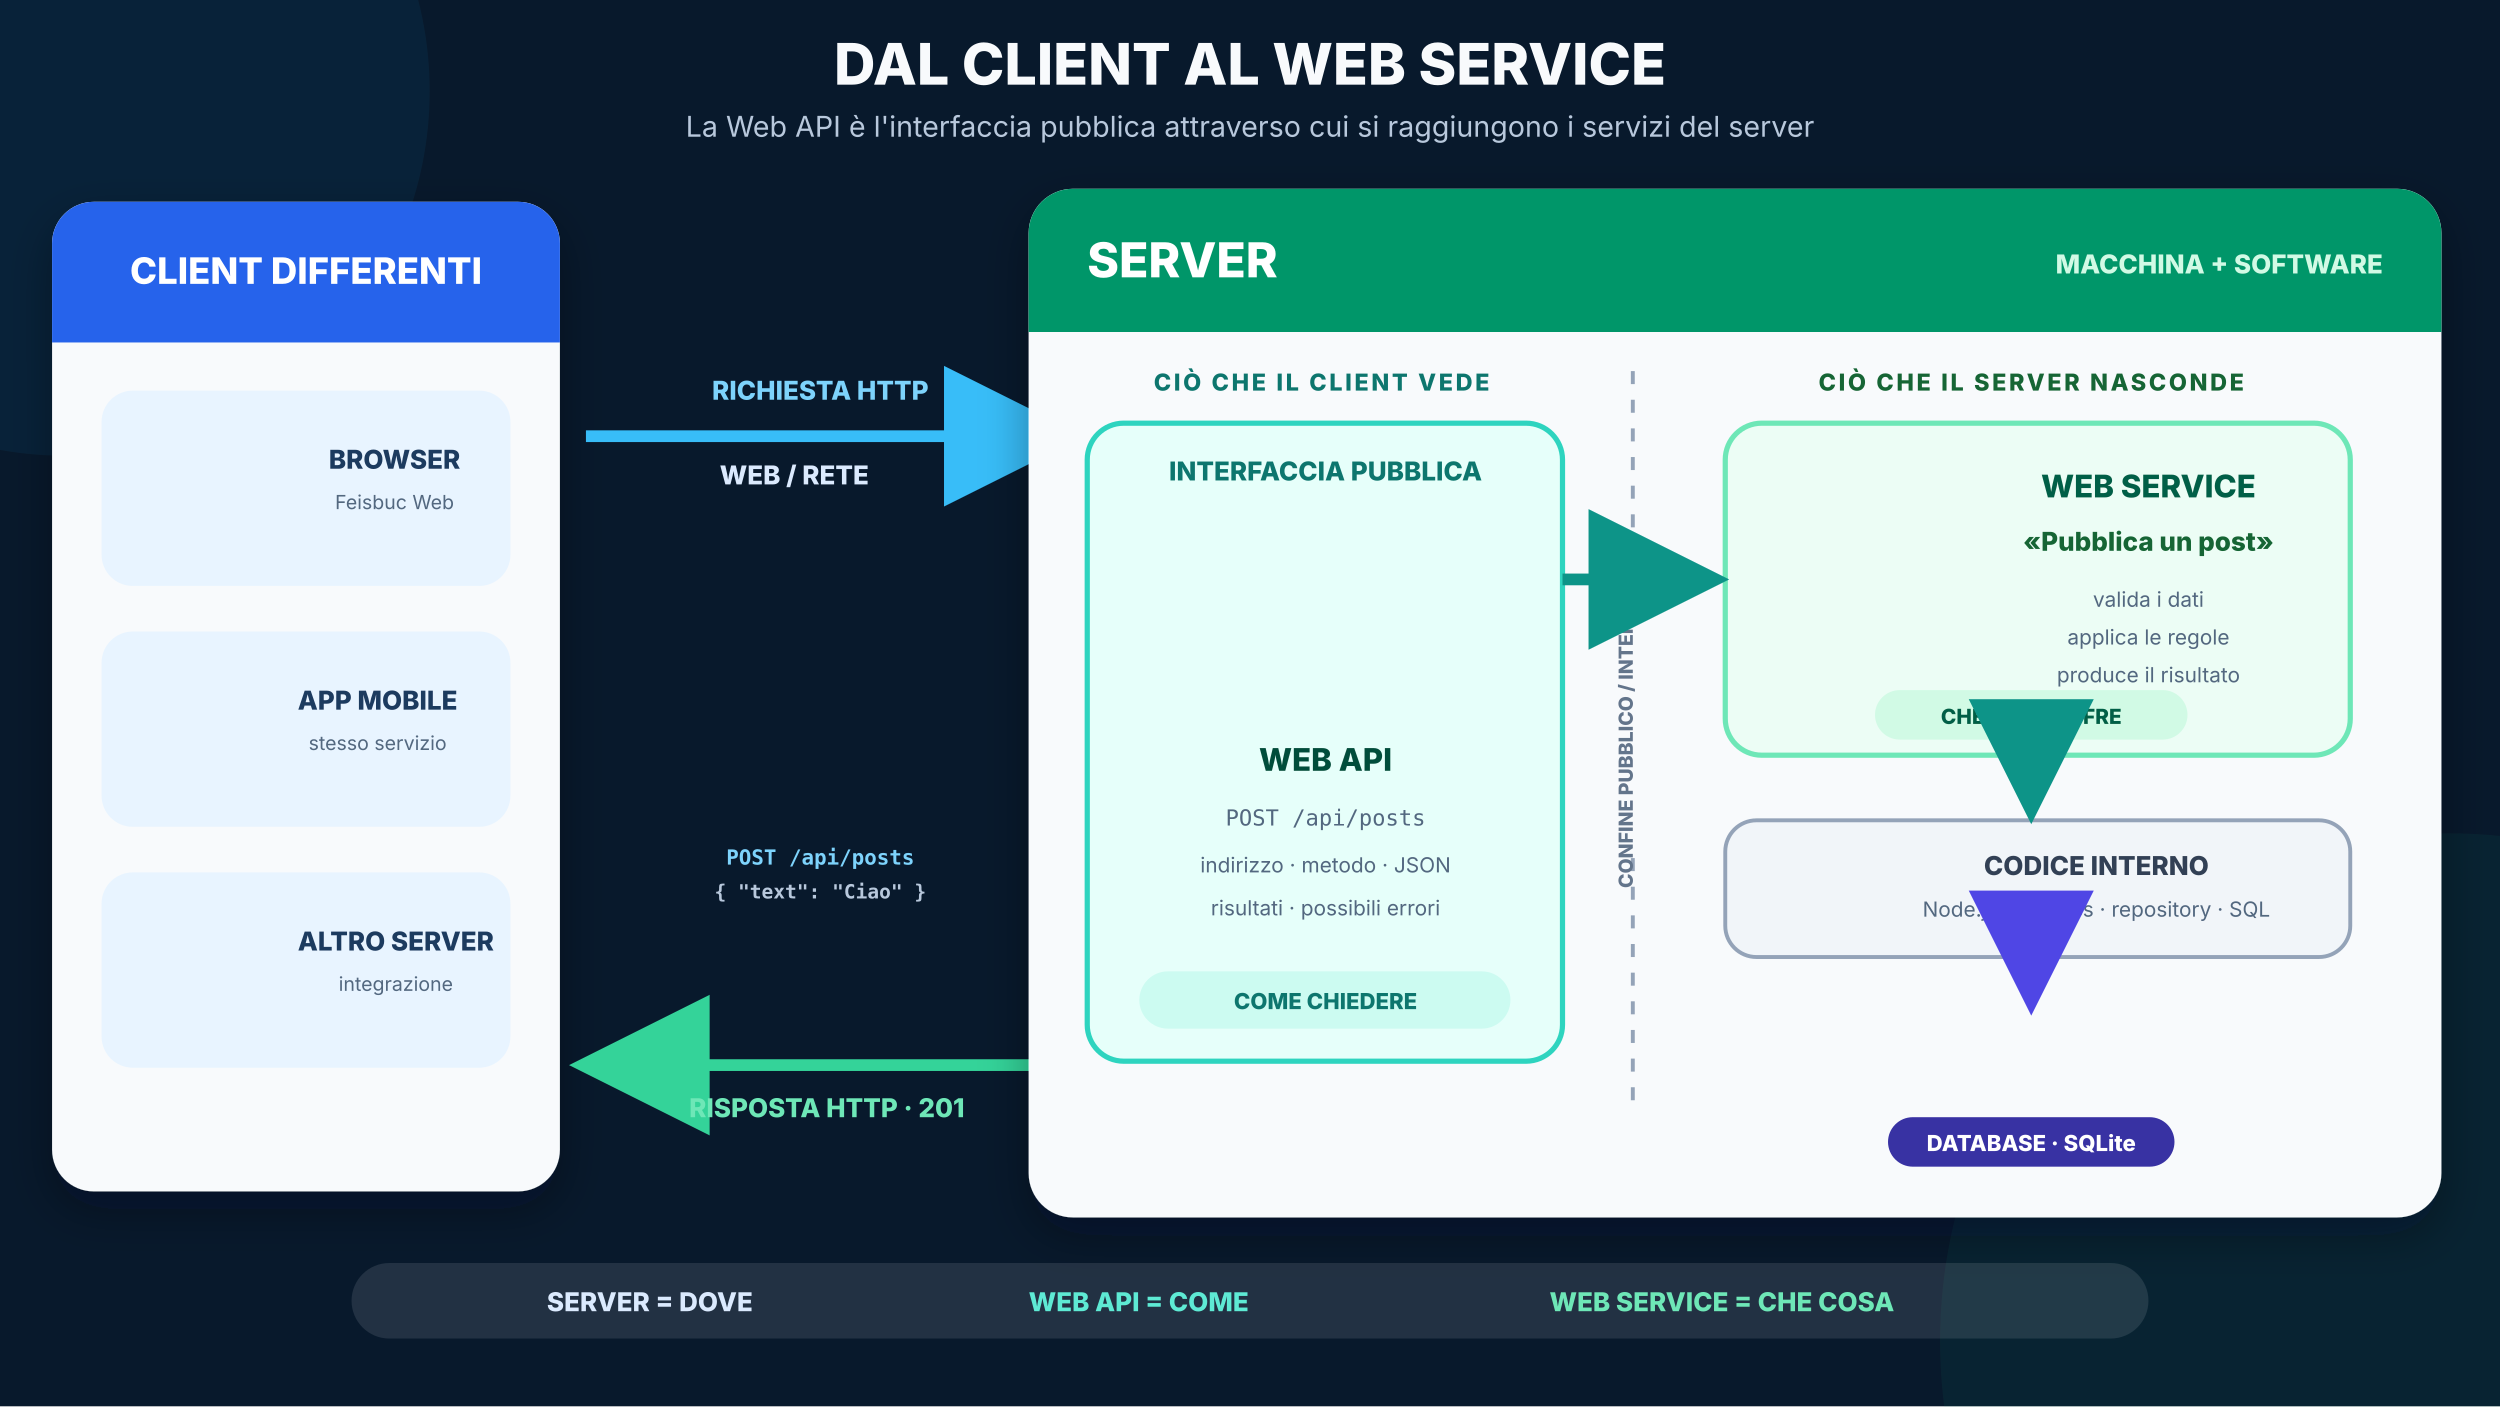
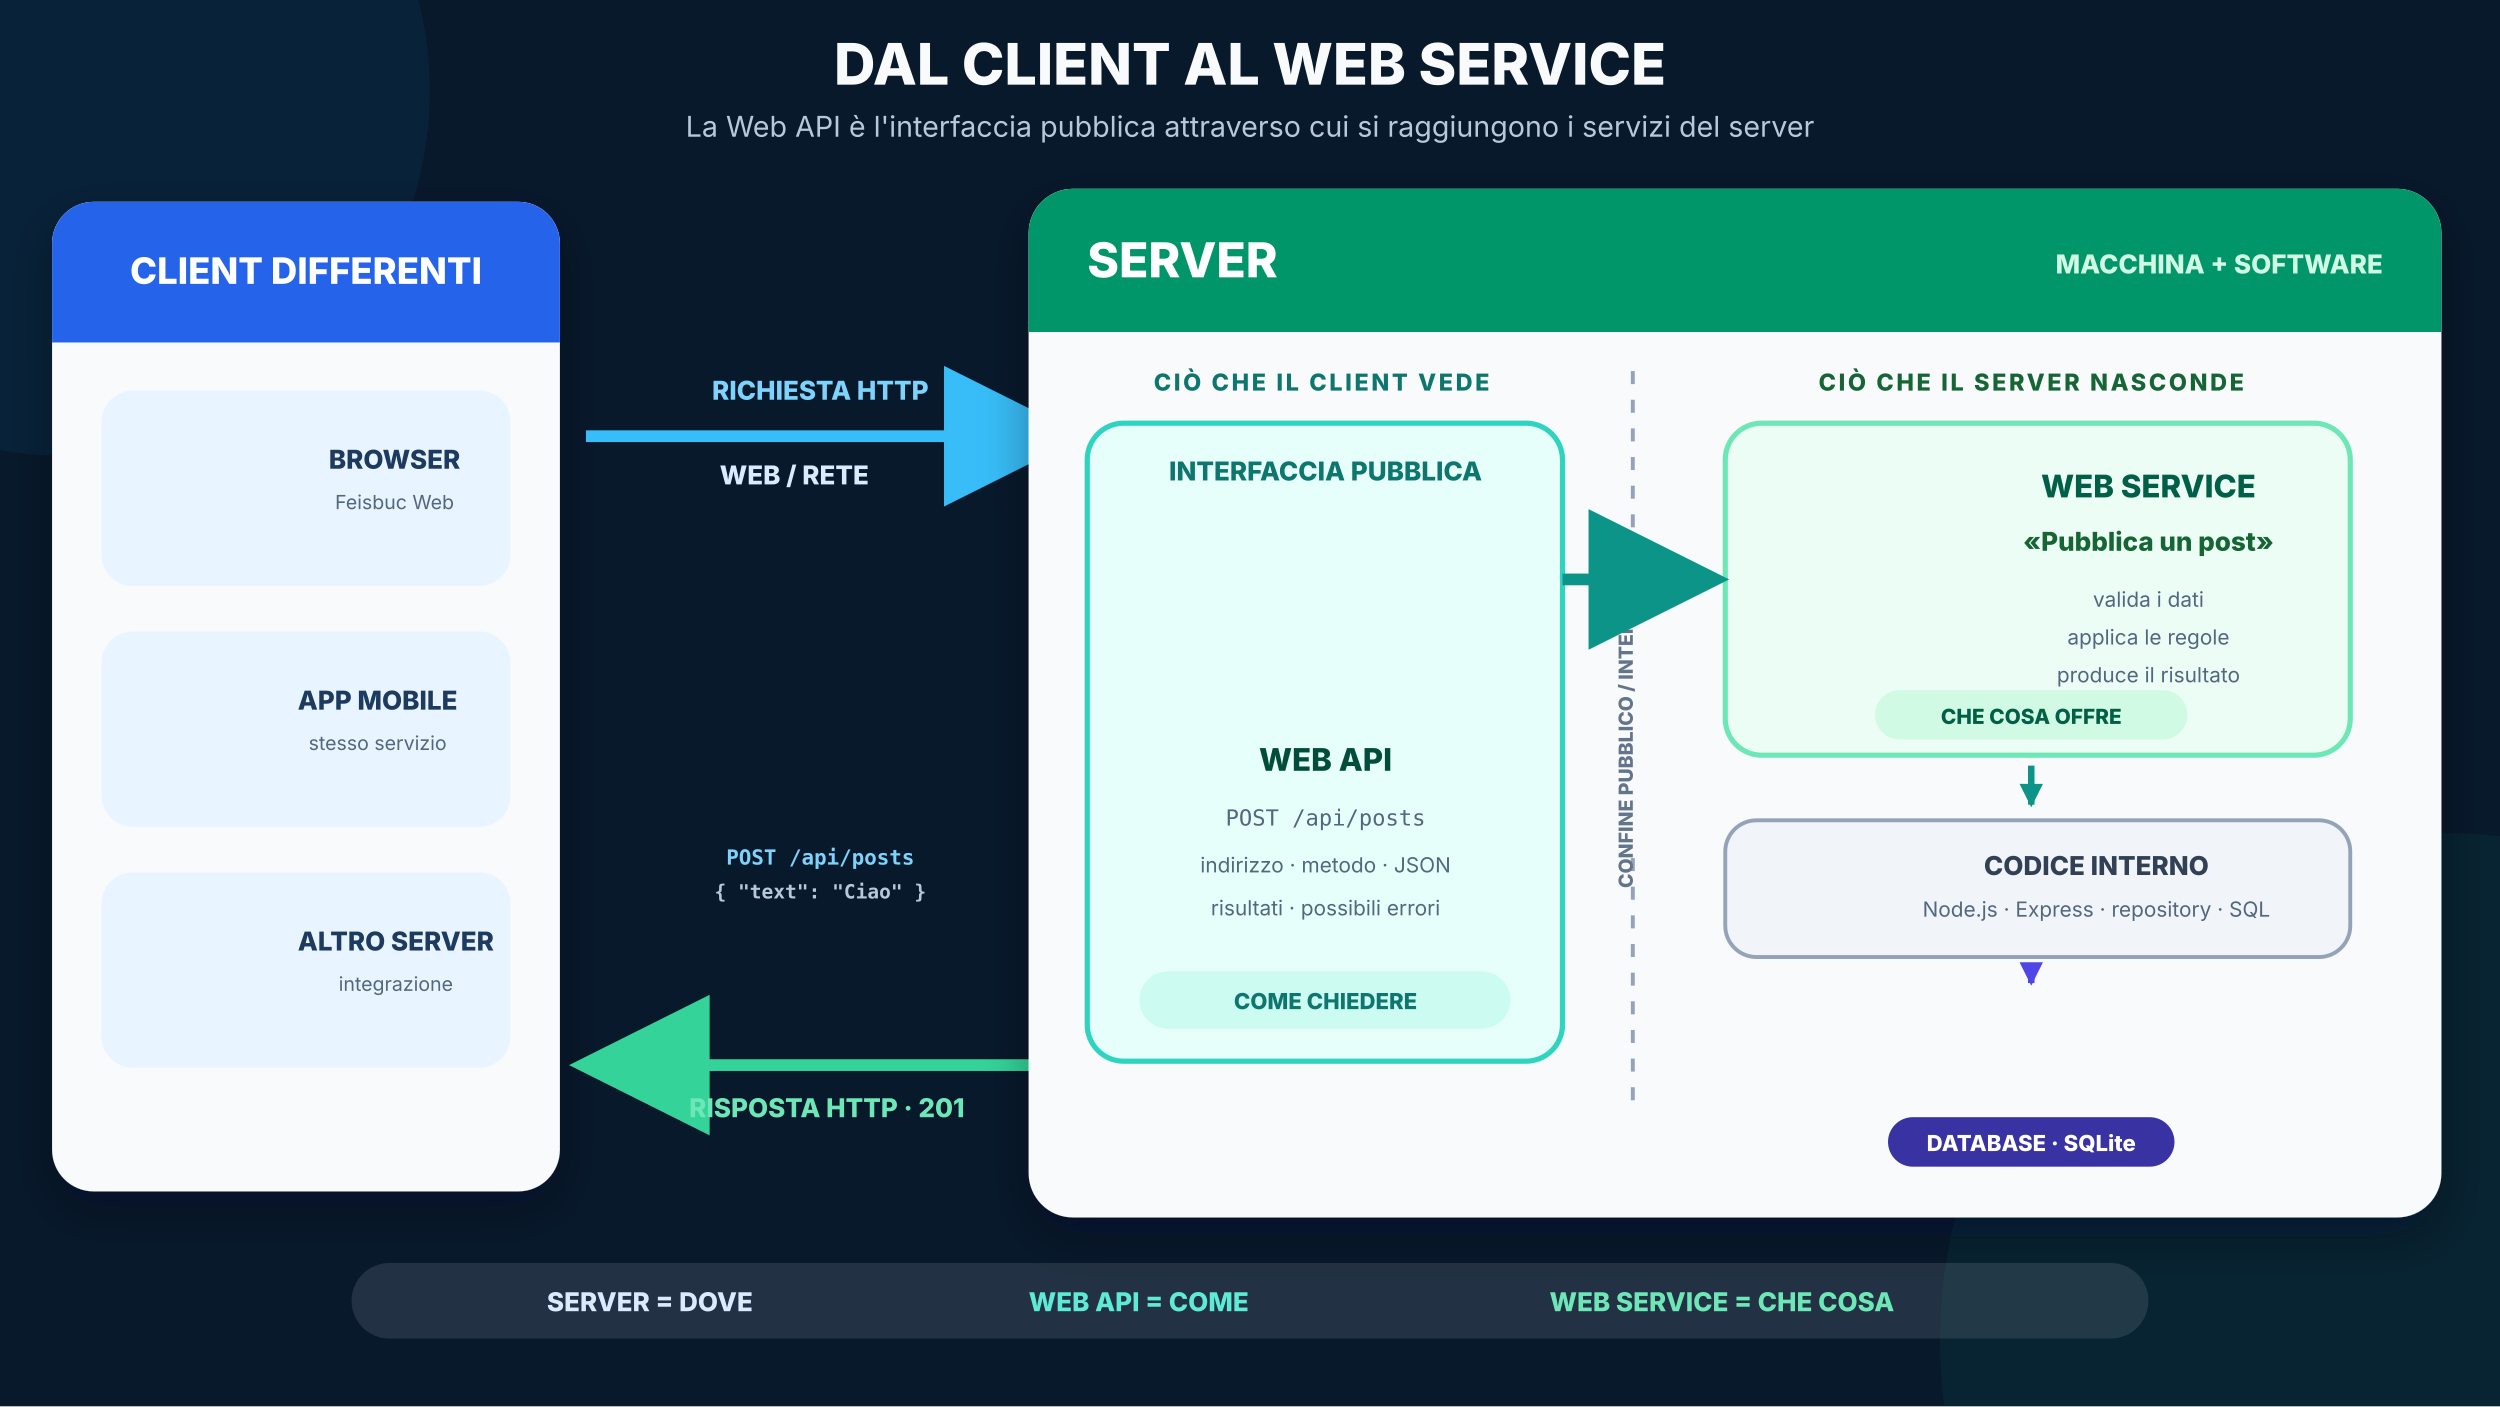
<svg xmlns="http://www.w3.org/2000/svg" width="1920" height="1080" viewBox="0 0 1920 1080" data-output="../../00-web-service-interface.svg" role="img" aria-labelledby="title desc">
  <defs id="visual-kit-components" />
  <defs>
    <filter id="serviceShadow" x="-20%" y="-20%" width="140%" height="150%">
      <feDropShadow dx="0" dy="14" stdDeviation="18" flood-color="#020617" flood-opacity=".34" />
    </filter>
    <marker id="serviceRequest" markerWidth="12" markerHeight="12" refX="10" refY="6" orient="auto">
      <path d="M0 0l12 6-12 6z" fill="#38bdf8" />
    </marker>
    <marker id="serviceResponse" markerWidth="12" markerHeight="12" refX="10" refY="6" orient="auto">
      <path d="M0 0l12 6-12 6z" fill="#34d399" />
    </marker>
    <marker id="serviceInternal" markerWidth="12" markerHeight="12" refX="10" refY="6" orient="auto">
      <path d="M0 0l12 6-12 6z" fill="#0d9488" />
    </marker>
-     <marker id="serviceData" markerWidth="12" markerHeight="12" refX="10" refY="6" orient="auto">
-       <path d="M0 0l12 6-12 6z" fill="#4f46e5" />
+     <marker id="serviceInternalSmall" markerWidth="18" markerHeight="18" refX="16" refY="9" orient="auto" markerUnits="userSpaceOnUse">
+       <path d="M0 0l18 9-18 9z" fill="#0d9488" />
+     </marker>
+     <marker id="serviceData" markerWidth="18" markerHeight="18" refX="16" refY="9" orient="auto" markerUnits="userSpaceOnUse">
+       <path d="M0 0l18 9-18 9z" fill="#4f46e5" />
    </marker>
  </defs>
  <rect width="1920" height="1080" fill="#08192c" />
  <circle cx="50" cy="70" r="280" fill="#0ea5e9" opacity=".07" />
  <circle cx="1880" cy="1030" r="390" fill="#10b981" opacity=".07" />
  <text x="960" y="65" text-anchor="middle" fill="#f8fafc" font-family="Inter,Arial,sans-serif" font-size="44" font-weight="800">DAL CLIENT AL WEB SERVICE</text>
  <text x="960" y="105" text-anchor="middle" fill="#b8c8dc" font-family="Inter,Arial,sans-serif" font-size="22">La Web API è l'interfaccia pubblica attraverso cui si raggiungono i servizi del server</text>
  <g filter="url(#serviceShadow)" font-family="Inter,Arial,sans-serif">
    <rect x="40" y="155" width="390" height="760" rx="32" fill="#f8fafc" />
    <path d="M72 155h326a32 32 0 0 1 32 32v76H40v-76a32 32 0 0 1 32-32z" fill="#2563eb" />
    <text x="235" y="218" text-anchor="middle" fill="white" font-size="28" font-weight="800">CLIENT DIFFERENTI</text>
    <rect x="78" y="300" width="314" height="150" rx="24" fill="#e8f4ff" />
    <use href="#tpsi-browser" x="96" y="320" width="145" height="94" />
    <text x="303" y="360" text-anchor="middle" fill="#1e3a5f" font-size="20" font-weight="800">BROWSER</text>
    <text x="303" y="391" text-anchor="middle" fill="#52677f" font-size="15">Feisbuc Web</text>
    <rect x="78" y="485" width="314" height="150" rx="24" fill="#e8f4ff" />
    <use href="#tpsi-smartphone" x="118" y="500" width="74" height="120" />
    <text x="290" y="545" text-anchor="middle" fill="#1e3a5f" font-size="20" font-weight="800">APP MOBILE</text>
    <text x="290" y="576" text-anchor="middle" fill="#52677f" font-size="15">stesso servizio</text>
    <rect x="78" y="670" width="314" height="150" rx="24" fill="#e8f4ff" />
    <use href="#tpsi-server" x="96" y="688" width="134" height="102" />
    <text x="304" y="730" text-anchor="middle" fill="#1e3a5f" font-size="20" font-weight="800">ALTRO SERVER</text>
    <text x="304" y="761" text-anchor="middle" fill="#52677f" font-size="15">integrazione</text>
  </g>
  <use href="#tpsi-network" x="500" y="405" width="220" height="220" />
  <g font-family="Inter,Arial,sans-serif" text-anchor="middle" font-weight="800">
    <text x="610" y="372" fill="#dbeafe" font-size="20">WEB / RETE</text>
    <path d="M450 335h365" fill="none" stroke="#38bdf8" stroke-width="9" marker-end="url(#serviceRequest)" />
    <text x="630" y="307" fill="#7dd3fc" font-size="20">RICHIESTA HTTP</text>
    <text x="630" y="664" fill="#7dd3fc" font-family="ui-monospace,Menlo,monospace" font-size="16">POST /api/posts</text>
    <text x="630" y="690" fill="#b8c8dc" font-family="ui-monospace,Menlo,monospace" font-size="15">{ "text": "Ciao" }</text>
    <path d="M820 818H455" fill="none" stroke="#34d399" stroke-width="9" marker-end="url(#serviceResponse)" />
    <text x="635" y="858" fill="#6ee7b7" font-size="20">RISPOSTA HTTP · 201</text>
  </g>
  <g filter="url(#serviceShadow)" font-family="Inter,Arial,sans-serif">
    <rect x="790" y="145" width="1085" height="790" rx="34" fill="#f8fafc" />
    <path d="M824 145h1017a34 34 0 0 1 34 34v76H790v-76a34 34 0 0 1 34-34z" fill="#059669" />
    <text x="835" y="213" fill="white" font-size="37" font-weight="800">SERVER</text>
    <text x="1830" y="210" text-anchor="end" fill="#d1fae5" font-size="20" font-weight="800">MACCHINA + SOFTWARE</text>
    <text x="1015" y="300" text-anchor="middle" fill="#0f766e" font-size="18" font-weight="800" letter-spacing="2">CIÒ CHE IL CLIENT VEDE</text>
    <rect x="835" y="325" width="365" height="490" rx="28" fill="#e6fffa" stroke="#2dd4bf" stroke-width="4" />
    <text x="1018" y="369" text-anchor="middle" fill="#0f766e" font-size="20" font-weight="800">INTERFACCIA PUBBLICA</text>
    <use href="#tpsi-api" x="900" y="395" width="235" height="155" />
    <text x="1018" y="592" text-anchor="middle" fill="#064e3b" font-size="24" font-weight="800">WEB API</text>
    <text x="1018" y="634" text-anchor="middle" fill="#52677f" font-family="ui-monospace,Menlo,monospace" font-size="17">POST /api/posts</text>
    <text x="1018" y="670" text-anchor="middle" fill="#52677f" font-size="16">indirizzo · metodo · JSON</text>
    <text x="1018" y="703" text-anchor="middle" fill="#52677f" font-size="16">risultati · possibili errori</text>
    <rect x="875" y="746" width="285" height="44" rx="22" fill="#ccfbf1" />
    <text x="1018" y="775" text-anchor="middle" fill="#0f766e" font-size="17" font-weight="800">COME CHIEDERE</text>
    <path d="M1254 285v560" fill="none" stroke="#94a3b8" stroke-width="3" stroke-dasharray="10 12" />
    <rect x="1215" y="475" width="78" height="180" rx="28" fill="#f8fafc" />
    <text x="1254" y="568" text-anchor="middle" fill="#64748b" font-size="15" font-weight="800" transform="rotate(-90 1254 568)">CONFINE PUBBLICO / INTERNO</text>
    <text x="1560" y="300" text-anchor="middle" fill="#166534" font-size="18" font-weight="800" letter-spacing="2">CIÒ CHE IL SERVER NASCONDE</text>
    <rect x="1325" y="325" width="480" height="255" rx="28" fill="#ecfdf5" stroke="#6ee7b7" stroke-width="4" />
    <use href="#tpsi-service" x="1350" y="355" width="170" height="145" />
    <text x="1650" y="382" text-anchor="middle" fill="#065f46" font-size="24" font-weight="800">WEB SERVICE</text>
    <text x="1650" y="423" text-anchor="middle" fill="#166534" font-size="20" font-weight="800">«Pubblica un post»</text>
    <text x="1650" y="466" text-anchor="middle" fill="#52677f" font-size="16">valida i dati</text>
    <text x="1650" y="495" text-anchor="middle" fill="#52677f" font-size="16">applica le regole</text>
    <text x="1650" y="524" text-anchor="middle" fill="#52677f" font-size="16">produce il risultato</text>
    <rect x="1440" y="530" width="240" height="38" rx="19" fill="#d1fae5" />
    <text x="1560" y="556" text-anchor="middle" fill="#065f46" font-size="16" font-weight="800">CHE COSA OFFRE</text>
    <rect x="1325" y="630" width="480" height="105" rx="24" fill="#f1f5f9" stroke="#94a3b8" stroke-width="3" />
    <use href="#tpsi-repository" x="1350" y="644" width="100" height="76" />
    <text x="1610" y="672" text-anchor="middle" fill="#334155" font-size="20" font-weight="800">CODICE INTERNO</text>
    <text x="1610" y="704" text-anchor="middle" fill="#52677f" font-size="16">Node.js · Express · repository · SQL</text>
    <use href="#tpsi-database" x="1435" y="760" width="250" height="145" />
    <rect x="1450" y="858" width="220" height="38" rx="19" fill="#3730a3" />
    <text x="1560" y="884" text-anchor="middle" fill="white" font-size="17" font-weight="800">DATABASE · SQLite</text>
  </g>
  <path d="M1200 445h110" fill="none" stroke="#0d9488" stroke-width="9" marker-end="url(#serviceInternal)" />
-   <path d="M1560 582v35" fill="none" stroke="#0d9488" stroke-width="8" marker-end="url(#serviceInternal)" />
-   <path d="M1560 736v28" fill="none" stroke="#4f46e5" stroke-width="8" marker-end="url(#serviceData)" />
+   <path d="M1560 588v30" fill="none" stroke="#0d9488" stroke-width="5" marker-end="url(#serviceInternalSmall)" />
+   <path d="M1560 741v14" fill="none" stroke="#4f46e5" stroke-width="5" marker-end="url(#serviceData)" />
  <g font-family="Inter,Arial,sans-serif" font-weight="800">
    <rect x="270" y="970" width="1380" height="58" rx="29" fill="#e2e8f0" opacity=".12" />
    <text x="420" y="1007" fill="#dbeafe" font-size="20">SERVER = DOVE</text>
    <text x="790" y="1007" fill="#5eead4" font-size="20">WEB API = COME</text>
    <text x="1190" y="1007" fill="#6ee7b7" font-size="20">WEB SERVICE = CHE COSA</text>
  </g>
</svg>
